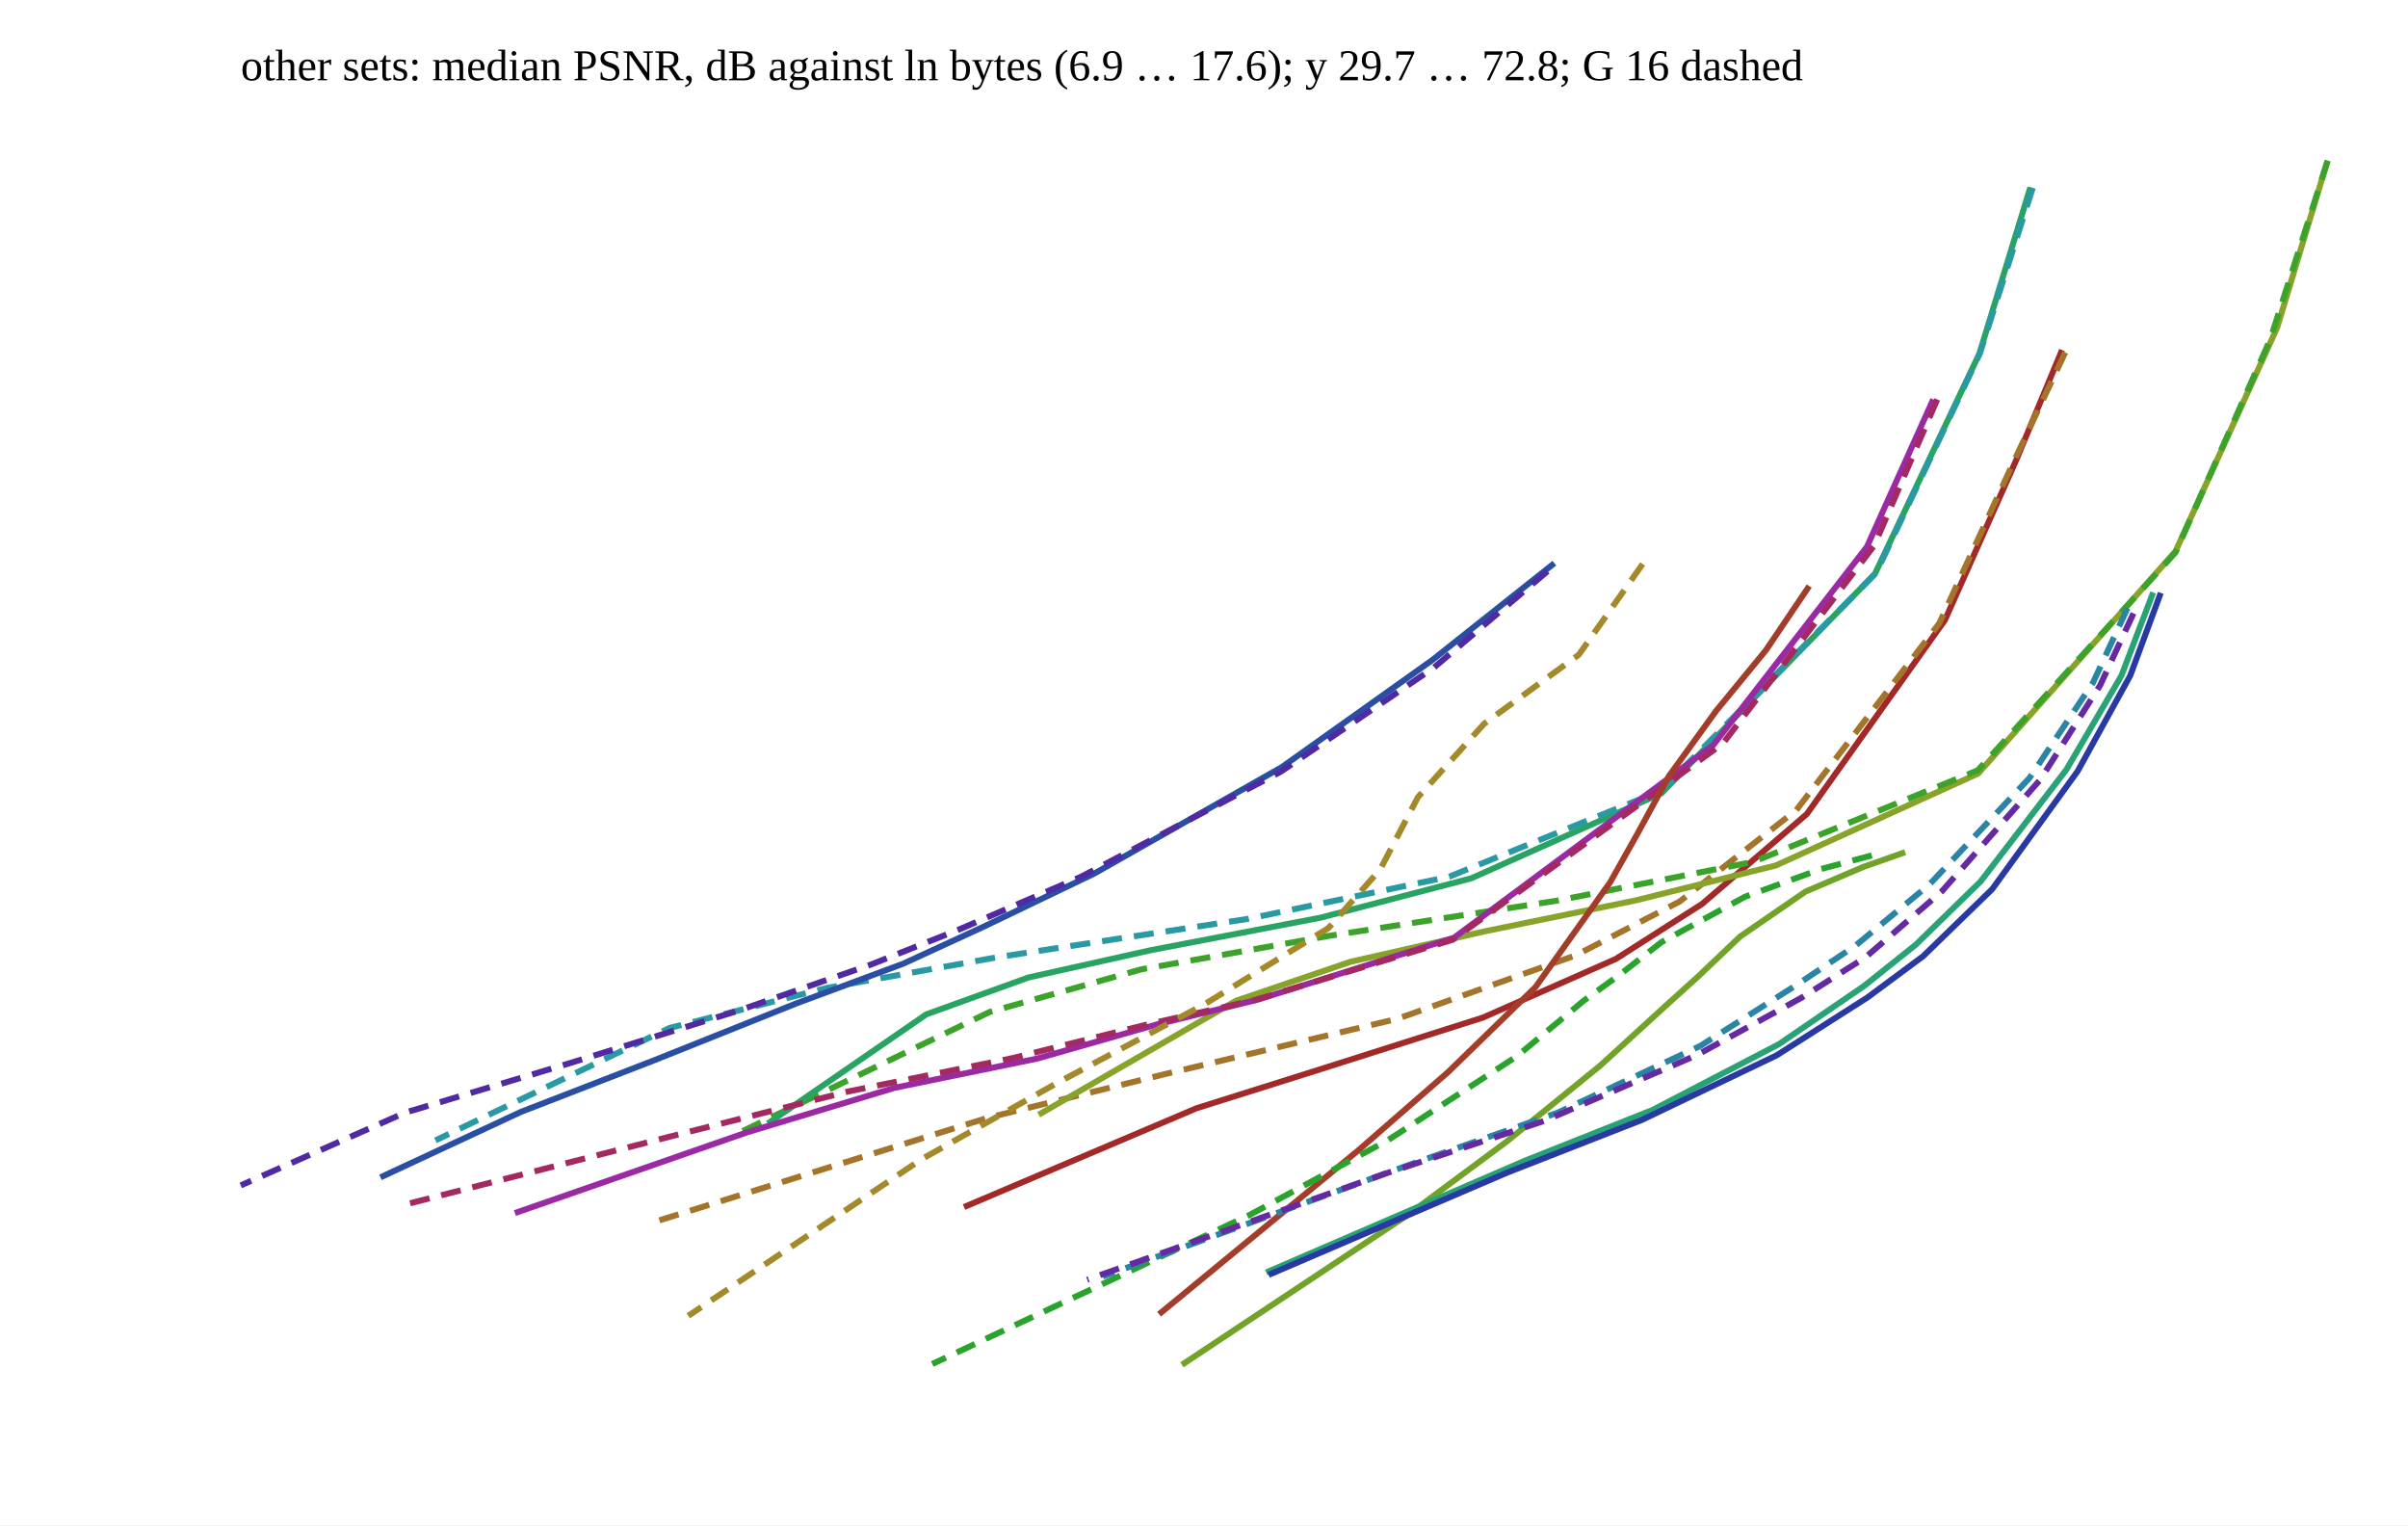
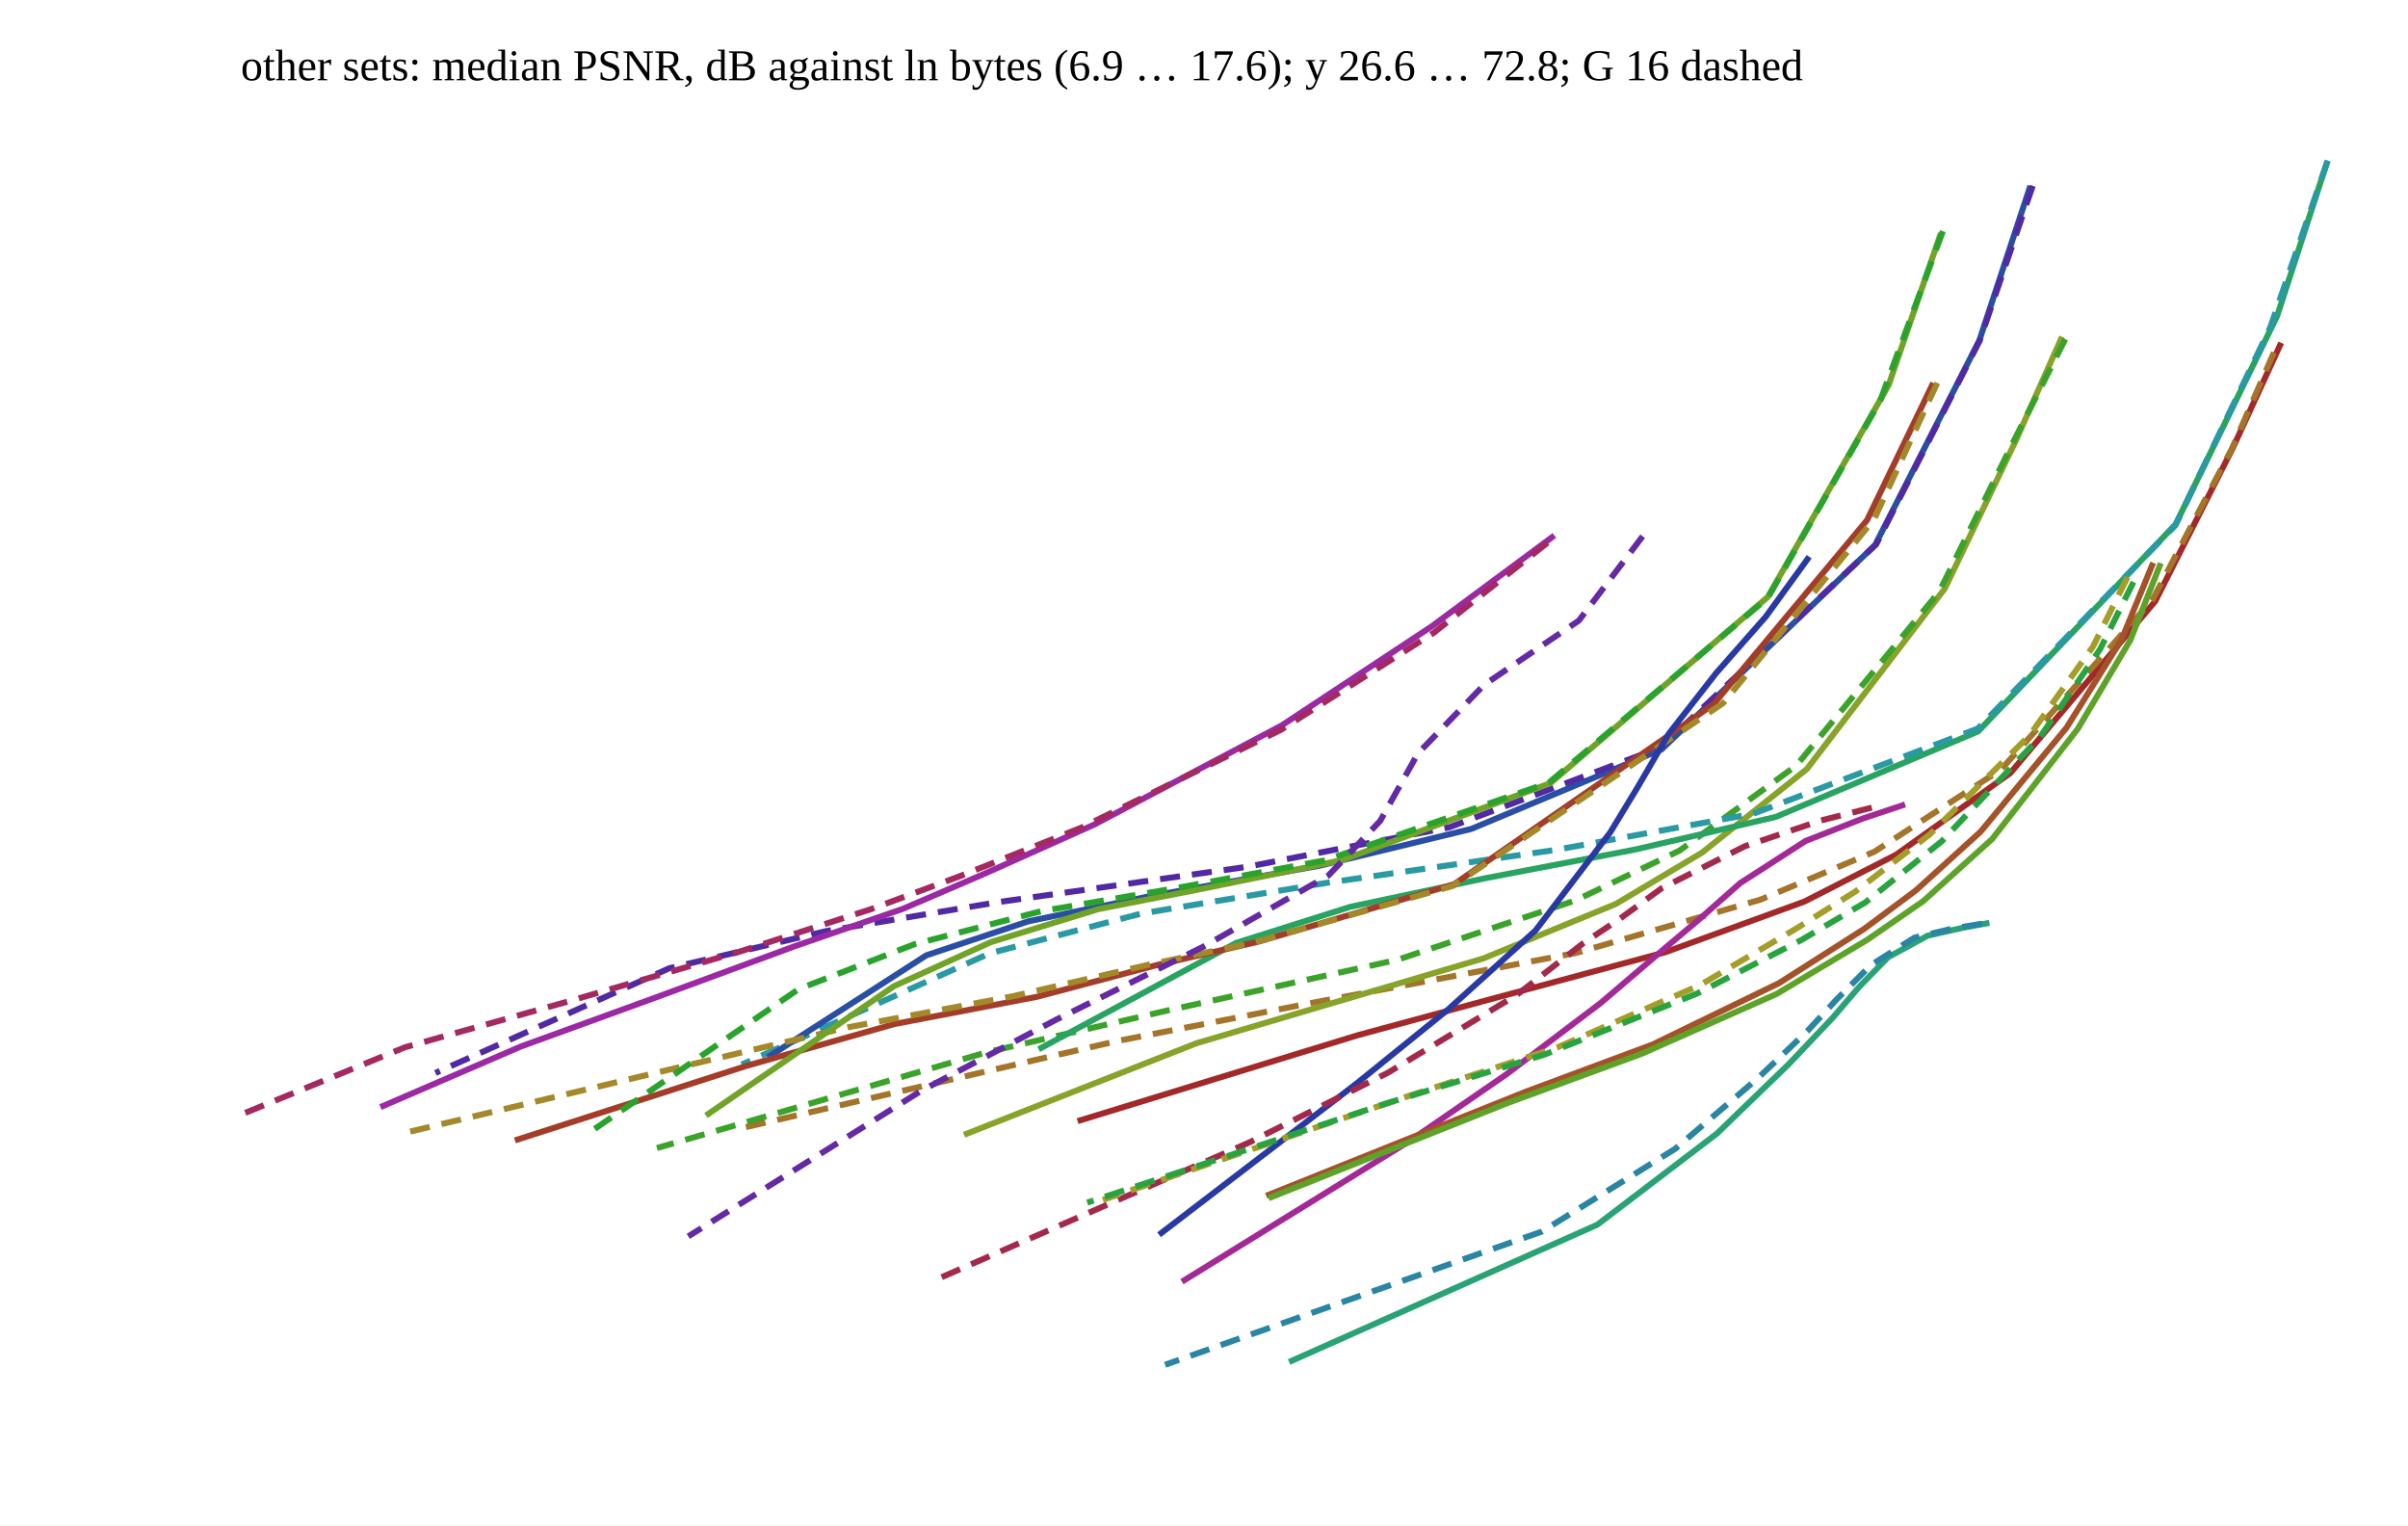
<svg xmlns="http://www.w3.org/2000/svg" viewBox="0 0 600 380" font-size="11">
  <rect width="600" height="380" fill="white" />
-   <text x="60" y="20">other sets: median PSNR, dB against ln bytes (6.9 … 17.6); y 29.7 … 72.8; G 16 dashed</text>
-   <polyline fill="none" stroke="hsl(0,60%,40%)" stroke-width="1.5" points="513.8,87.2 502.3,114.8 484.6,154.5 450.2,202.8 424.1,225.2 402.6,238.9 369.5,253.5 328.9,266.4 298.1,276.1 240.2,300.7" />
-   <polyline fill="none" stroke="hsl(37,60%,40%)" stroke-width="1.5" stroke-dasharray="5 3" points="514.6,87.8 502.0,114.5 483.2,155.3 447.6,201.8 418.5,224.6 392.6,238.0 348.2,253.8 290.6,267.5 246.0,278.5 163.7,304.2" />
-   <polyline fill="none" stroke="hsl(74,60%,40%)" stroke-width="1.5" points="579.9,40.2 567.4,81.6 542.1,137.3 492.9,192.7 442.5,215.6 407.6,224.3 370.0,232.0 336.5,239.6 308.0,249.3 258.8,277.7" />
-   <polyline fill="none" stroke="hsl(111,60%,40%)" stroke-width="1.5" stroke-dasharray="5 3" points="580.0,40.0 565.7,84.5 542.1,137.6 492.8,191.9 436.9,214.7 387.8,224.4 330.8,233.2 284.3,241.5 246.6,252.1 184.8,281.9" />
-   <polyline fill="none" stroke="hsl(148,60%,40%)" stroke-width="1.5" points="505.9,46.7 493.2,88.1 467.2,142.9 414.0,197.6 366.6,218.8 329.1,228.6 286.8,236.7 256.3,243.5 230.8,252.7 191.3,279.9" />
-   <polyline fill="none" stroke="hsl(185,60%,40%)" stroke-width="1.5" stroke-dasharray="5 3" points="506.5,46.8 493.3,88.1 467.5,142.7 413.8,197.0 361.1,218.4 311.0,228.9 248.3,238.5 206.1,246.1 166.8,256.1 108.5,284.1" />
-   <polyline fill="none" stroke="hsl(222,60%,40%)" stroke-width="1.5" points="387.3,140.3 356.8,164.5 319.4,191.1 272.7,217.6 245.0,230.9 225.0,240.1 198.1,250.1 163.1,264.1 129.8,277.0 94.8,293.3" />
-   <polyline fill="none" stroke="hsl(259,60%,40%)" stroke-width="1.5" stroke-dasharray="5 3" points="385.6,142.3 357.3,166.3 319.2,192.2 269.4,218.4 239.1,231.5 217.0,240.3 184.2,251.7 141.5,265.0 100.9,277.2 60.0,295.3" />
-   <polyline fill="none" stroke="hsl(296,60%,40%)" stroke-width="1.5" points="481.7,99.5 465.2,136.2 426.9,185.6 362.3,233.6 313.5,249.0 288.3,255.2 258.5,263.7 222.9,271.0 186.1,282.1 128.3,302.2" />
-   <polyline fill="none" stroke="hsl(333,60%,40%)" stroke-width="1.5" stroke-dasharray="5 3" points="482.7,99.5 467.0,135.9 429.3,185.2 362.0,234.1 312.8,249.1 286.3,255.1 252.3,263.6 211.4,271.9 168.7,282.7 99.7,300.4" />
-   <polyline fill="none" stroke="hsl(10,60%,40%)" stroke-width="1.5" points="450.8,146.0 440.0,162.0 427.6,177.1 415.8,193.4 408.0,207.7 401.2,219.8 382.6,245.9 360.8,267.1 338.3,286.7 288.8,327.4" />
-   <polyline fill="none" stroke="hsl(47,60%,40%)" stroke-width="1.5" stroke-dasharray="5 3" points="409.3,140.5 393.4,163.1 369.8,180.3 353.3,198.6 343.9,216.6 331.0,231.2 300.1,250.2 263.2,269.9 229.6,288.8 171.5,327.8" />
-   <polyline fill="none" stroke="hsl(84,60%,40%)" stroke-width="1.5" points="474.7,212.3 464.2,216.0 449.9,222.1 433.6,233.3 423.3,243.1 415.1,250.5 398.8,265.4 375.4,284.4 351.0,302.5 294.5,340.0" />
-   <polyline fill="none" stroke="hsl(121,60%,40%)" stroke-width="1.5" stroke-dasharray="5 3" points="466.4,213.1 453.7,216.5 434.8,223.4 414.0,234.7 403.6,242.8 394.6,249.3 378.0,263.1 345.9,284.0 311.3,302.7 232.3,339.8" />
-   <polyline fill="none" stroke="hsl(158,60%,40%)" stroke-width="1.5" points="536.5,147.6 528.6,168.3 514.9,191.7 493.5,219.6 477.4,235.3 464.5,245.6 443.3,260.1 411.8,276.5 380.1,289.1 315.5,317.0" />
-   <polyline fill="none" stroke="hsl(195,60%,40%)" stroke-width="1.5" stroke-dasharray="5 3" points="530.1,151.5 521.5,170.1 505.7,193.8 480.8,220.3 462.3,235.6 447.6,245.4 423.6,260.6 388.1,277.2 351.1,290.2 274.8,318.0" />
-   <polyline fill="none" stroke="hsl(232,60%,40%)" stroke-width="1.5" points="538.4,147.7 530.8,168.3 517.7,192.1 496.4,221.5 479.2,238.2 465.3,248.5 442.7,262.9 409.1,279.0 375.6,292.1 316.1,317.6" />
-   <polyline fill="none" stroke="hsl(269,60%,40%)" stroke-width="1.5" stroke-dasharray="5 3" points="531.6,152.8 523.3,170.7 508.4,194.2 483.8,222.1 464.8,238.5 448.8,248.6 422.9,262.8 384.9,279.2 345.1,292.4 270.9,318.8" />
+   <text x="60" y="20">other sets: median PSNR, dB against ln bytes (6.9 … 17.6); y 26.6 … 72.8; G 16 dashed</text>
+   <polyline fill="none" stroke="hsl(0,60%,40%)" stroke-width="1.5" points="568.4,85.4 556.4,111.5 537.0,149.8 500.9,192.6 472.5,212.9 449.6,224.6 415.0,237.2 372.6,248.6 338.3,257.9 268.5,279.3" />
+   <polyline fill="none" stroke="hsl(37,60%,40%)" stroke-width="1.5" stroke-dasharray="5 3" points="566.6,87.8 556.1,111.8 536.3,149.5 498.6,191.7 467.0,212.2 438.7,224.1 392.7,237.4 327.1,249.8 278.1,259.4 185.4,280.9" />
+   <polyline fill="none" stroke="hsl(74,60%,40%)" stroke-width="1.5" points="513.8,83.9 502.3,109.7 484.6,146.6 450.2,191.6 424.1,212.4 402.6,225.2 369.5,238.8 328.9,250.8 298.1,259.9 240.2,282.7" />
+   <polyline fill="none" stroke="hsl(111,60%,40%)" stroke-width="1.5" stroke-dasharray="5 3" points="514.6,84.5 502.0,109.4 483.2,147.4 447.6,190.7 418.5,211.9 392.6,224.3 348.2,239.1 290.6,251.8 246.0,262.1 163.7,286.0" />
+   <polyline fill="none" stroke="hsl(148,60%,40%)" stroke-width="1.5" points="579.9,40.2 567.4,78.7 542.1,130.6 492.9,182.2 442.5,203.5 407.6,211.6 370.0,218.8 336.5,225.9 308.0,234.9 258.8,261.4" />
+   <polyline fill="none" stroke="hsl(185,60%,40%)" stroke-width="1.5" stroke-dasharray="5 3" points="580.0,40.0 565.7,81.5 542.1,130.8 492.8,181.5 436.9,202.7 387.8,211.7 330.8,219.9 284.3,227.6 246.6,237.5 184.8,265.2" />
+   <polyline fill="none" stroke="hsl(222,60%,40%)" stroke-width="1.5" points="505.9,46.3 493.2,84.8 467.2,135.8 414.0,186.7 366.6,206.5 329.1,215.6 286.8,223.2 256.3,229.5 230.8,238.0 191.3,263.4" />
+   <polyline fill="none" stroke="hsl(259,60%,40%)" stroke-width="1.5" stroke-dasharray="5 3" points="506.5,46.3 493.3,84.8 467.5,135.6 413.8,186.2 361.1,206.1 311.0,215.9 248.3,224.8 206.1,231.9 166.8,241.2 108.5,267.3" />
+   <polyline fill="none" stroke="hsl(296,60%,40%)" stroke-width="1.5" points="387.3,133.4 356.8,156.0 319.4,180.7 272.7,205.4 245.0,217.8 225.0,226.4 198.1,235.7 163.1,248.6 129.8,260.7 94.8,275.8" />
+   <polyline fill="none" stroke="hsl(333,60%,40%)" stroke-width="1.5" stroke-dasharray="5 3" points="385.6,135.2 357.3,157.6 319.2,181.8 269.4,206.2 239.1,218.3 217.0,226.5 184.2,237.1 141.5,249.5 100.9,260.9 60.0,277.7" />
+   <polyline fill="none" stroke="hsl(10,60%,40%)" stroke-width="1.5" points="481.7,95.4 465.2,129.6 426.9,175.5 362.3,220.3 313.5,234.6 288.3,240.4 258.5,248.3 222.9,255.1 186.1,265.5 128.3,284.1" />
+   <polyline fill="none" stroke="hsl(47,60%,40%)" stroke-width="1.5" stroke-dasharray="5 3" points="482.7,95.4 467.0,129.3 429.3,175.2 362.0,220.7 312.8,234.7 286.3,240.3 252.3,248.2 211.4,255.9 168.7,266.0 99.7,282.5" />
+   <polyline fill="none" stroke="hsl(84,60%,40%)" stroke-width="1.5" points="483.6,58.1 470.6,95.9 440.5,148.7 386.3,195.1 334.3,214.3 300.6,221.2 273.6,226.5 246.9,234.7 222.7,245.7 175.9,277.9" />
+   <polyline fill="none" stroke="hsl(121,60%,40%)" stroke-width="1.5" stroke-dasharray="5 3" points="484.1,57.6 468.5,99.8 440.5,148.9 385.9,195.0 330.3,214.3 293.3,221.2 259.4,227.0 227.9,235.2 199.0,246.4 147.5,281.7" />
+   <polyline fill="none" stroke="hsl(158,60%,40%)" stroke-width="1.5" points="495.7,229.9 489.2,231.1 480.3,233.1 470.4,238.5 463.2,245.9 456.7,253.5 445.7,265.1 427.8,282.4 398.0,305.1 321.2,339.3" />
+   <polyline fill="none" stroke="hsl(195,60%,40%)" stroke-width="1.5" stroke-dasharray="5 3" points="493.9,230.1 486.6,231.3 477.0,233.6 466.2,240.4 457.7,248.9 450.4,256.8 438.0,268.6 417.4,286.2 384.2,306.8 290.3,340.0" />
+   <polyline fill="none" stroke="hsl(232,60%,40%)" stroke-width="1.5" points="450.8,138.7 440.0,153.6 427.6,167.7 415.8,182.8 408.0,196.2 401.2,207.4 382.6,231.8 360.8,251.5 338.3,269.7 288.8,307.6" />
+   <polyline fill="none" stroke="hsl(269,60%,40%)" stroke-width="1.5" stroke-dasharray="5 3" points="409.3,133.6 393.4,154.6 369.8,170.6 353.3,187.7 343.9,204.5 331.0,218.1 300.1,235.7 263.2,254.0 229.6,271.7 171.5,308.0" />
+   <polyline fill="none" stroke="hsl(306,60%,40%)" stroke-width="1.5" points="474.7,200.4 464.2,203.9 449.9,209.5 433.6,220.0 423.3,229.1 415.1,236.0 398.8,249.9 375.4,267.6 351.0,284.4 294.5,319.3" />
+   <polyline fill="none" stroke="hsl(343,60%,40%)" stroke-width="1.5" stroke-dasharray="5 3" points="466.4,201.2 453.7,204.4 434.8,210.8 414.0,221.3 403.6,228.9 394.6,234.9 378.0,247.8 345.9,267.2 311.3,284.6 232.3,319.2" />
+   <polyline fill="none" stroke="hsl(20,60%,40%)" stroke-width="1.5" points="536.5,140.2 528.6,159.4 514.9,181.3 493.5,207.2 477.4,221.8 464.5,231.4 443.3,244.9 411.8,260.2 380.1,272.0 315.5,297.9" />
+   <polyline fill="none" stroke="hsl(57,60%,40%)" stroke-width="1.5" stroke-dasharray="5 3" points="530.1,143.8 521.5,161.1 505.7,183.2 480.8,207.9 462.3,222.1 447.6,231.3 423.6,245.4 388.1,260.9 351.1,273.0 274.8,298.9" />
+   <polyline fill="none" stroke="hsl(94,60%,40%)" stroke-width="1.5" points="538.4,140.3 530.8,159.5 517.7,181.6 496.4,209.0 479.2,224.5 465.3,234.1 442.7,247.6 409.1,262.5 375.6,274.8 316.1,298.5" />
+   <polyline fill="none" stroke="hsl(131,60%,40%)" stroke-width="1.5" stroke-dasharray="5 3" points="531.6,145.0 523.3,161.7 508.4,183.5 483.8,209.6 464.8,224.8 448.8,234.2 422.9,247.5 384.9,262.7 345.1,275.0 270.9,299.6" />
</svg>
